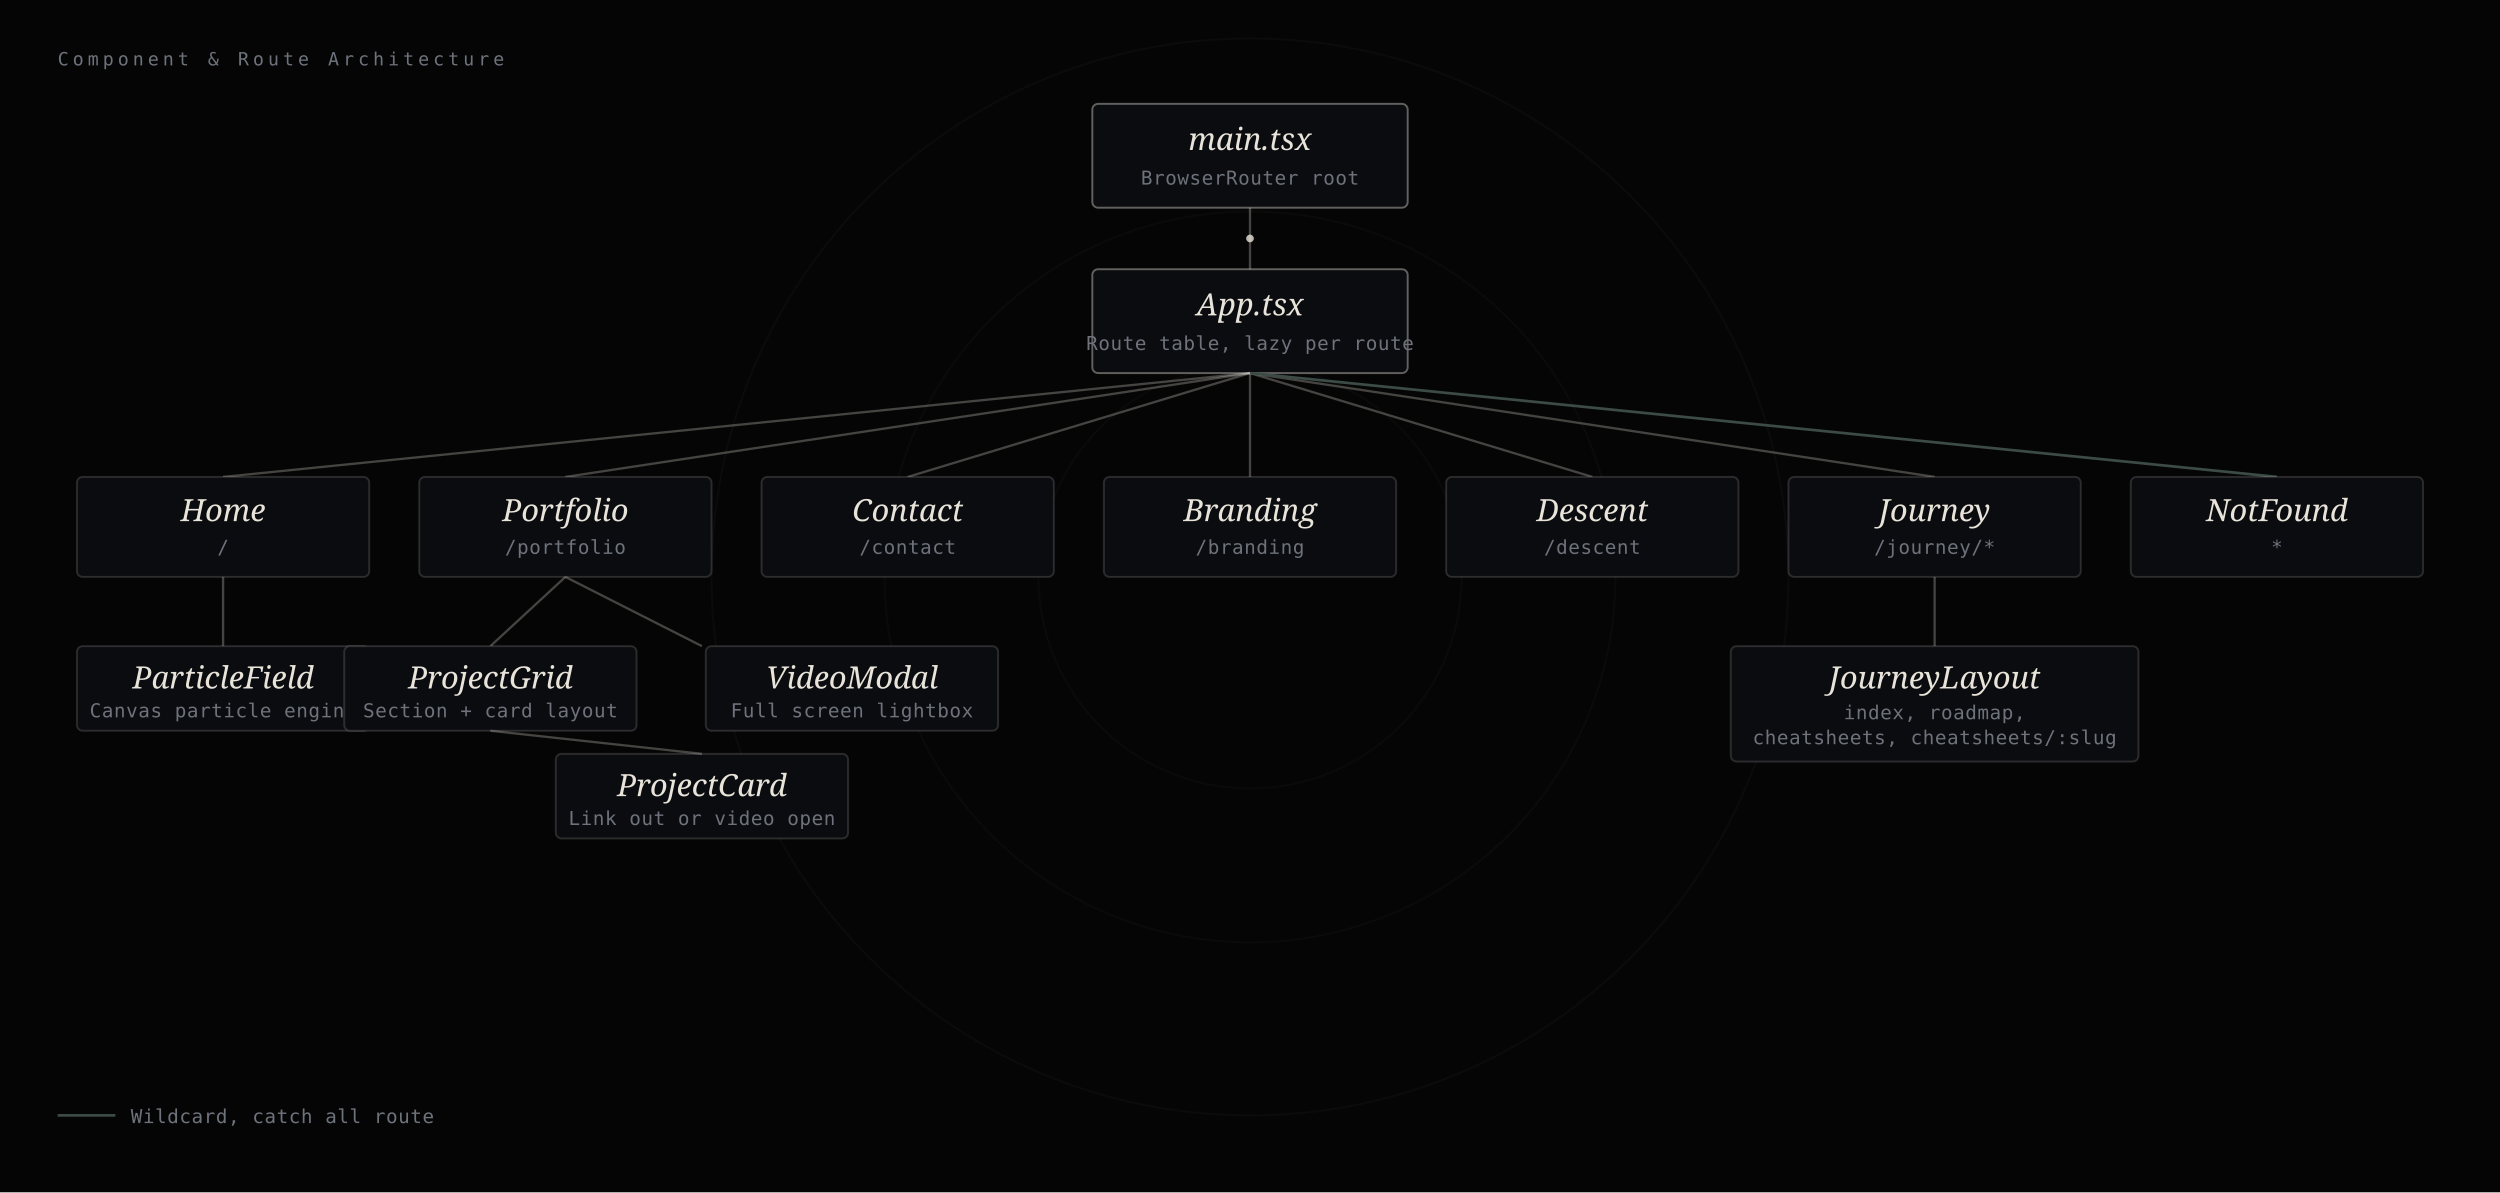
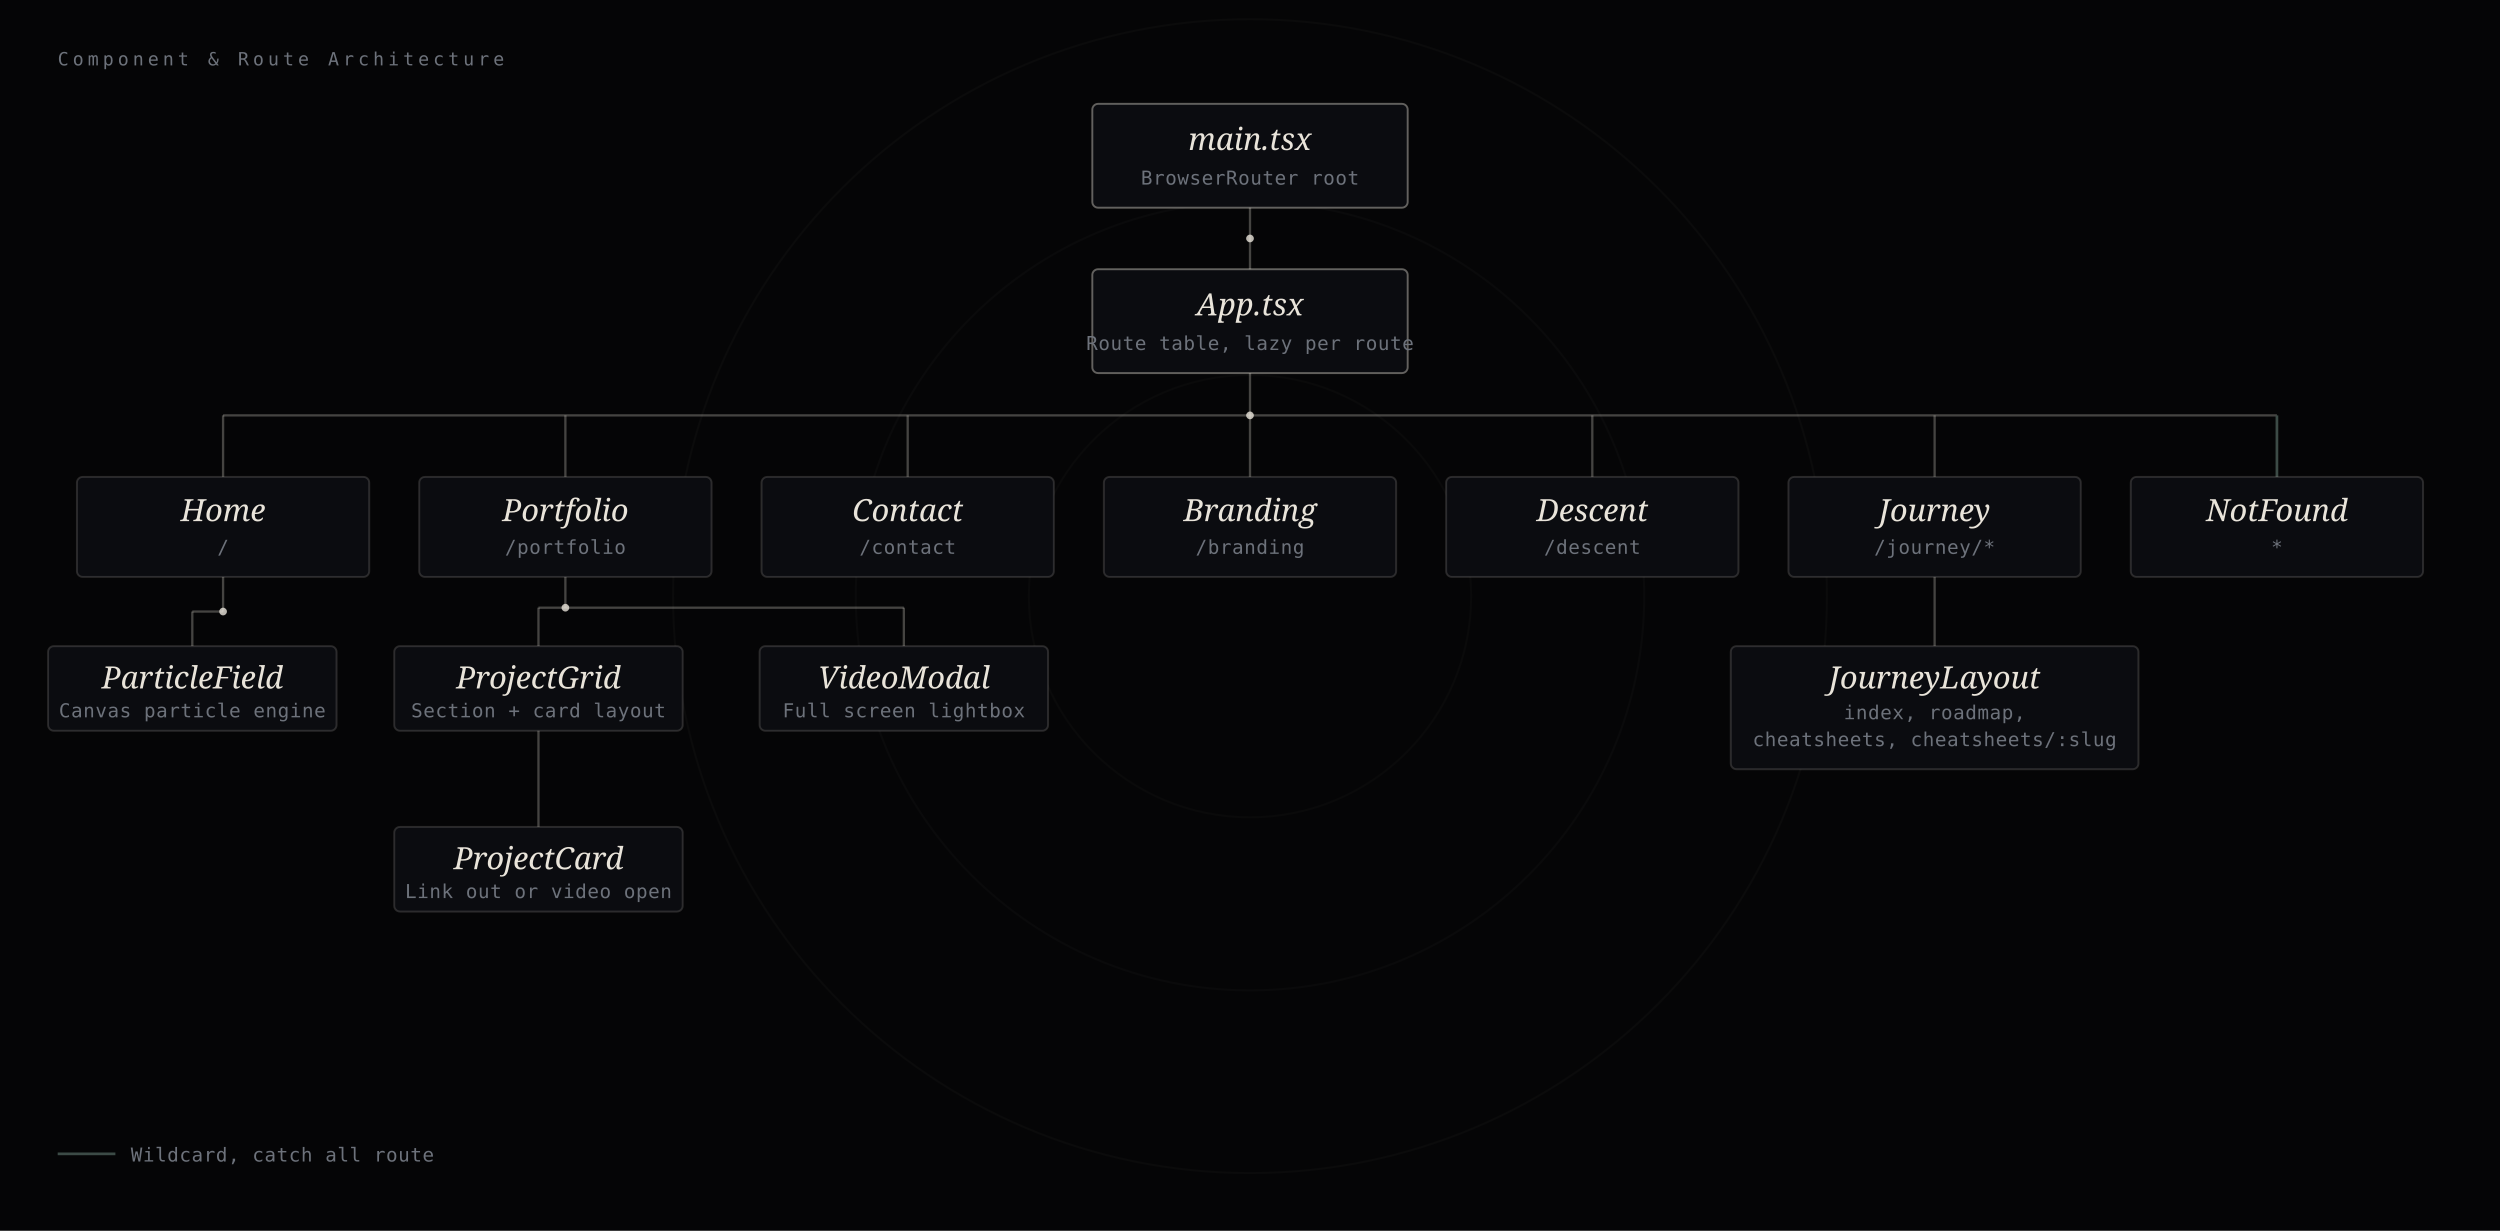
- <svg xmlns="http://www.w3.org/2000/svg" viewBox="0 0 1300 620">
+ <svg xmlns="http://www.w3.org/2000/svg" viewBox="0 0 1300 640">
  <defs>
    <style>
      .bg        { fill: #050506; }
      .card      { fill: #0b0c10; stroke: rgba(233,228,218,0.16); stroke-width: 1; }
      .card-root { stroke: rgba(233,228,218,0.4); }
      .title     { fill: #e9e4da; font-family: 'Fraunces', 'Cormorant Garamond', serif; font-style: italic; font-weight: 400; font-size: 16px; }
      .sub       { fill: #6d727b; font-family: 'JetBrains Mono', monospace; font-size: 10px; letter-spacing: 0.03em; }
      .edge      { stroke: rgba(233,228,218,0.28); stroke-width: 1.2; fill: none; }
      .edge-acc  { stroke: #3c4b46; stroke-width: 1.4; }
      .kicker    { fill: #6d727b; font-family: 'JetBrains Mono', monospace; font-size: 9.5px; letter-spacing: 0.22em; text-transform: uppercase; }
      .dot       { fill: #e9e4da; fill-opacity: 0.8; }
    </style>
  </defs>
-   <rect class="bg" x="0" y="0" width="1300" height="620" />
+   <rect class="bg" x="0" y="0" width="1300" height="640" />
  <g opacity="0.5">
-     <circle cx="650" cy="300" r="280" stroke="#e9e4da" stroke-opacity="0.05" fill="none" />
-     <circle cx="650" cy="300" r="190" stroke="#e9e4da" stroke-opacity="0.045" fill="none" />
-     <circle cx="650" cy="300" r="110" stroke="#e9e4da" stroke-opacity="0.04" fill="none" />
+     <circle cx="650" cy="310" r="300" stroke="#e9e4da" stroke-opacity="0.05" fill="none" />
+     <circle cx="650" cy="310" r="205" stroke="#e9e4da" stroke-opacity="0.045" fill="none" />
+     <circle cx="650" cy="310" r="115" stroke="#e9e4da" stroke-opacity="0.04" fill="none" />
  </g>
  <text class="kicker" x="30" y="34">Component &amp; Route Architecture</text>
  <rect class="card card-root" x="568" y="54" width="164" height="54" rx="3" />
  <text class="title" x="650" y="78" text-anchor="middle">main.tsx</text>
  <text class="sub" x="650" y="96" text-anchor="middle">BrowserRouter root</text>
  <rect class="card card-root" x="568" y="140" width="164" height="54" rx="3" />
  <text class="title" x="650" y="164" text-anchor="middle">App.tsx</text>
  <text class="sub" x="650" y="182" text-anchor="middle">Route table, lazy per route</text>
  <line class="edge" x1="650" y1="108" x2="650" y2="140" />
  <circle class="dot" cx="650" cy="124" r="2" />
-   <line class="edge" x1="650" y1="194" x2="116" y2="248" />
-   <line class="edge" x1="650" y1="194" x2="294" y2="248" />
-   <line class="edge" x1="650" y1="194" x2="472" y2="248" />
-   <line class="edge" x1="650" y1="194" x2="650" y2="248" />
-   <line class="edge" x1="650" y1="194" x2="828" y2="248" />
-   <line class="edge" x1="650" y1="194" x2="1006" y2="248" />
-   <line class="edge edge-acc" x1="650" y1="194" x2="1184" y2="248" />
+   <line class="edge" x1="650" y1="194" x2="650" y2="216" />
+   <line class="edge" x1="116" y1="216" x2="1184" y2="216" />
+   <line class="edge" x1="116" y1="216" x2="116" y2="248" />
+   <line class="edge" x1="294" y1="216" x2="294" y2="248" />
+   <line class="edge" x1="472" y1="216" x2="472" y2="248" />
+   <line class="edge" x1="650" y1="216" x2="650" y2="248" />
+   <line class="edge" x1="828" y1="216" x2="828" y2="248" />
+   <line class="edge" x1="1006" y1="216" x2="1006" y2="248" />
+   <line class="edge edge-acc" x1="1184" y1="216" x2="1184" y2="248" />
+   <circle class="dot" cx="650" cy="216" r="2" />
  <rect class="card" x="40" y="248" width="152" height="52" rx="3" />
  <text class="title" x="116" y="271" text-anchor="middle">Home</text>
  <text class="sub" x="116" y="288" text-anchor="middle">/</text>
  <rect class="card" x="218" y="248" width="152" height="52" rx="3" />
  <text class="title" x="294" y="271" text-anchor="middle">Portfolio</text>
  <text class="sub" x="294" y="288" text-anchor="middle">/portfolio</text>
  <rect class="card" x="396" y="248" width="152" height="52" rx="3" />
  <text class="title" x="472" y="271" text-anchor="middle">Contact</text>
  <text class="sub" x="472" y="288" text-anchor="middle">/contact</text>
  <rect class="card" x="574" y="248" width="152" height="52" rx="3" />
  <text class="title" x="650" y="271" text-anchor="middle">Branding</text>
  <text class="sub" x="650" y="288" text-anchor="middle">/branding</text>
  <rect class="card" x="752" y="248" width="152" height="52" rx="3" />
  <text class="title" x="828" y="271" text-anchor="middle">Descent</text>
  <text class="sub" x="828" y="288" text-anchor="middle">/descent</text>
  <rect class="card" x="930" y="248" width="152" height="52" rx="3" />
  <text class="title" x="1006" y="271" text-anchor="middle">Journey</text>
  <text class="sub" x="1006" y="288" text-anchor="middle">/journey/*</text>
  <rect class="card" x="1108" y="248" width="152" height="52" rx="3" />
  <text class="title" x="1184" y="271" text-anchor="middle">NotFound</text>
  <text class="sub" x="1184" y="288" text-anchor="middle">*</text>
-   <line class="edge" x1="116" y1="300" x2="116" y2="336" />
-   <rect class="card" x="40" y="336" width="152" height="44" rx="3" />
-   <text class="title" x="116" y="358" text-anchor="middle" font-size="14">ParticleField</text>
-   <text class="sub" x="116" y="373" text-anchor="middle">Canvas particle engine</text>
-   <line class="edge" x1="294" y1="300" x2="255" y2="336" />
-   <line class="edge" x1="294" y1="300" x2="365" y2="336" />
-   <rect class="card" x="179" y="336" width="152" height="44" rx="3" />
-   <text class="title" x="255" y="358" text-anchor="middle" font-size="14">ProjectGrid</text>
-   <text class="sub" x="255" y="373" text-anchor="middle">Section + card layout</text>
-   <rect class="card" x="289" y="392" width="152" height="44" rx="3" />
-   <text class="title" x="365" y="414" text-anchor="middle" font-size="14">ProjectCard</text>
-   <text class="sub" x="365" y="429" text-anchor="middle">Link out or video open</text>
-   <line class="edge" x1="255" y1="380" x2="365" y2="392" />
-   <rect class="card" x="367" y="336" width="152" height="44" rx="3" />
-   <text class="title" x="443" y="358" text-anchor="middle" font-size="14">VideoModal</text>
-   <text class="sub" x="443" y="373" text-anchor="middle">Full screen lightbox</text>
+   <line class="edge" x1="116" y1="300" x2="116" y2="318" />
+   <line class="edge" x1="116" y1="318" x2="100" y2="318" />
+   <line class="edge" x1="100" y1="318" x2="100" y2="336" />
+   <circle class="dot" cx="116" cy="318" r="2" />
+   <rect class="card" x="25" y="336" width="150" height="44" rx="3" />
+   <text class="title" x="100" y="358" text-anchor="middle" font-size="14">ParticleField</text>
+   <text class="sub" x="100" y="373" text-anchor="middle">Canvas particle engine</text>
+   <line class="edge" x1="294" y1="300" x2="294" y2="316" />
+   <line class="edge" x1="280" y1="316" x2="470" y2="316" />
+   <line class="edge" x1="280" y1="316" x2="280" y2="336" />
+   <line class="edge" x1="470" y1="316" x2="470" y2="336" />
+   <circle class="dot" cx="294" cy="316" r="2" />
+   <rect class="card" x="205" y="336" width="150" height="44" rx="3" />
+   <text class="title" x="280" y="358" text-anchor="middle" font-size="14">ProjectGrid</text>
+   <text class="sub" x="280" y="373" text-anchor="middle">Section + card layout</text>
+   <rect class="card" x="395" y="336" width="150" height="44" rx="3" />
+   <text class="title" x="470" y="358" text-anchor="middle" font-size="14">VideoModal</text>
+   <text class="sub" x="470" y="373" text-anchor="middle">Full screen lightbox</text>
+   <line class="edge" x1="280" y1="380" x2="280" y2="430" />
+   <rect class="card" x="205" y="430" width="150" height="44" rx="3" />
+   <text class="title" x="280" y="452" text-anchor="middle" font-size="14">ProjectCard</text>
+   <text class="sub" x="280" y="467" text-anchor="middle">Link out or video open</text>
  <line class="edge" x1="1006" y1="300" x2="1006" y2="336" />
-   <rect class="card" x="900" y="336" width="212" height="60" rx="3" />
+   <rect class="card" x="900" y="336" width="212" height="64" rx="3" />
  <text class="title" x="1006" y="358" text-anchor="middle" font-size="13">JourneyLayout</text>
  <text class="sub" x="1006" y="374" text-anchor="middle">index, roadmap,</text>
-   <text class="sub" x="1006" y="387" text-anchor="middle">cheatsheets, cheatsheets/:slug</text>
-   <line x1="30" y1="580" x2="60" y2="580" class="edge-acc" />
-   <text class="sub" x="68" y="584">Wildcard, catch all route</text>
+   <text class="sub" x="1006" y="388" text-anchor="middle">cheatsheets, cheatsheets/:slug</text>
+   <line x1="30" y1="600" x2="60" y2="600" class="edge-acc" />
+   <text class="sub" x="68" y="604">Wildcard, catch all route</text>
</svg>
